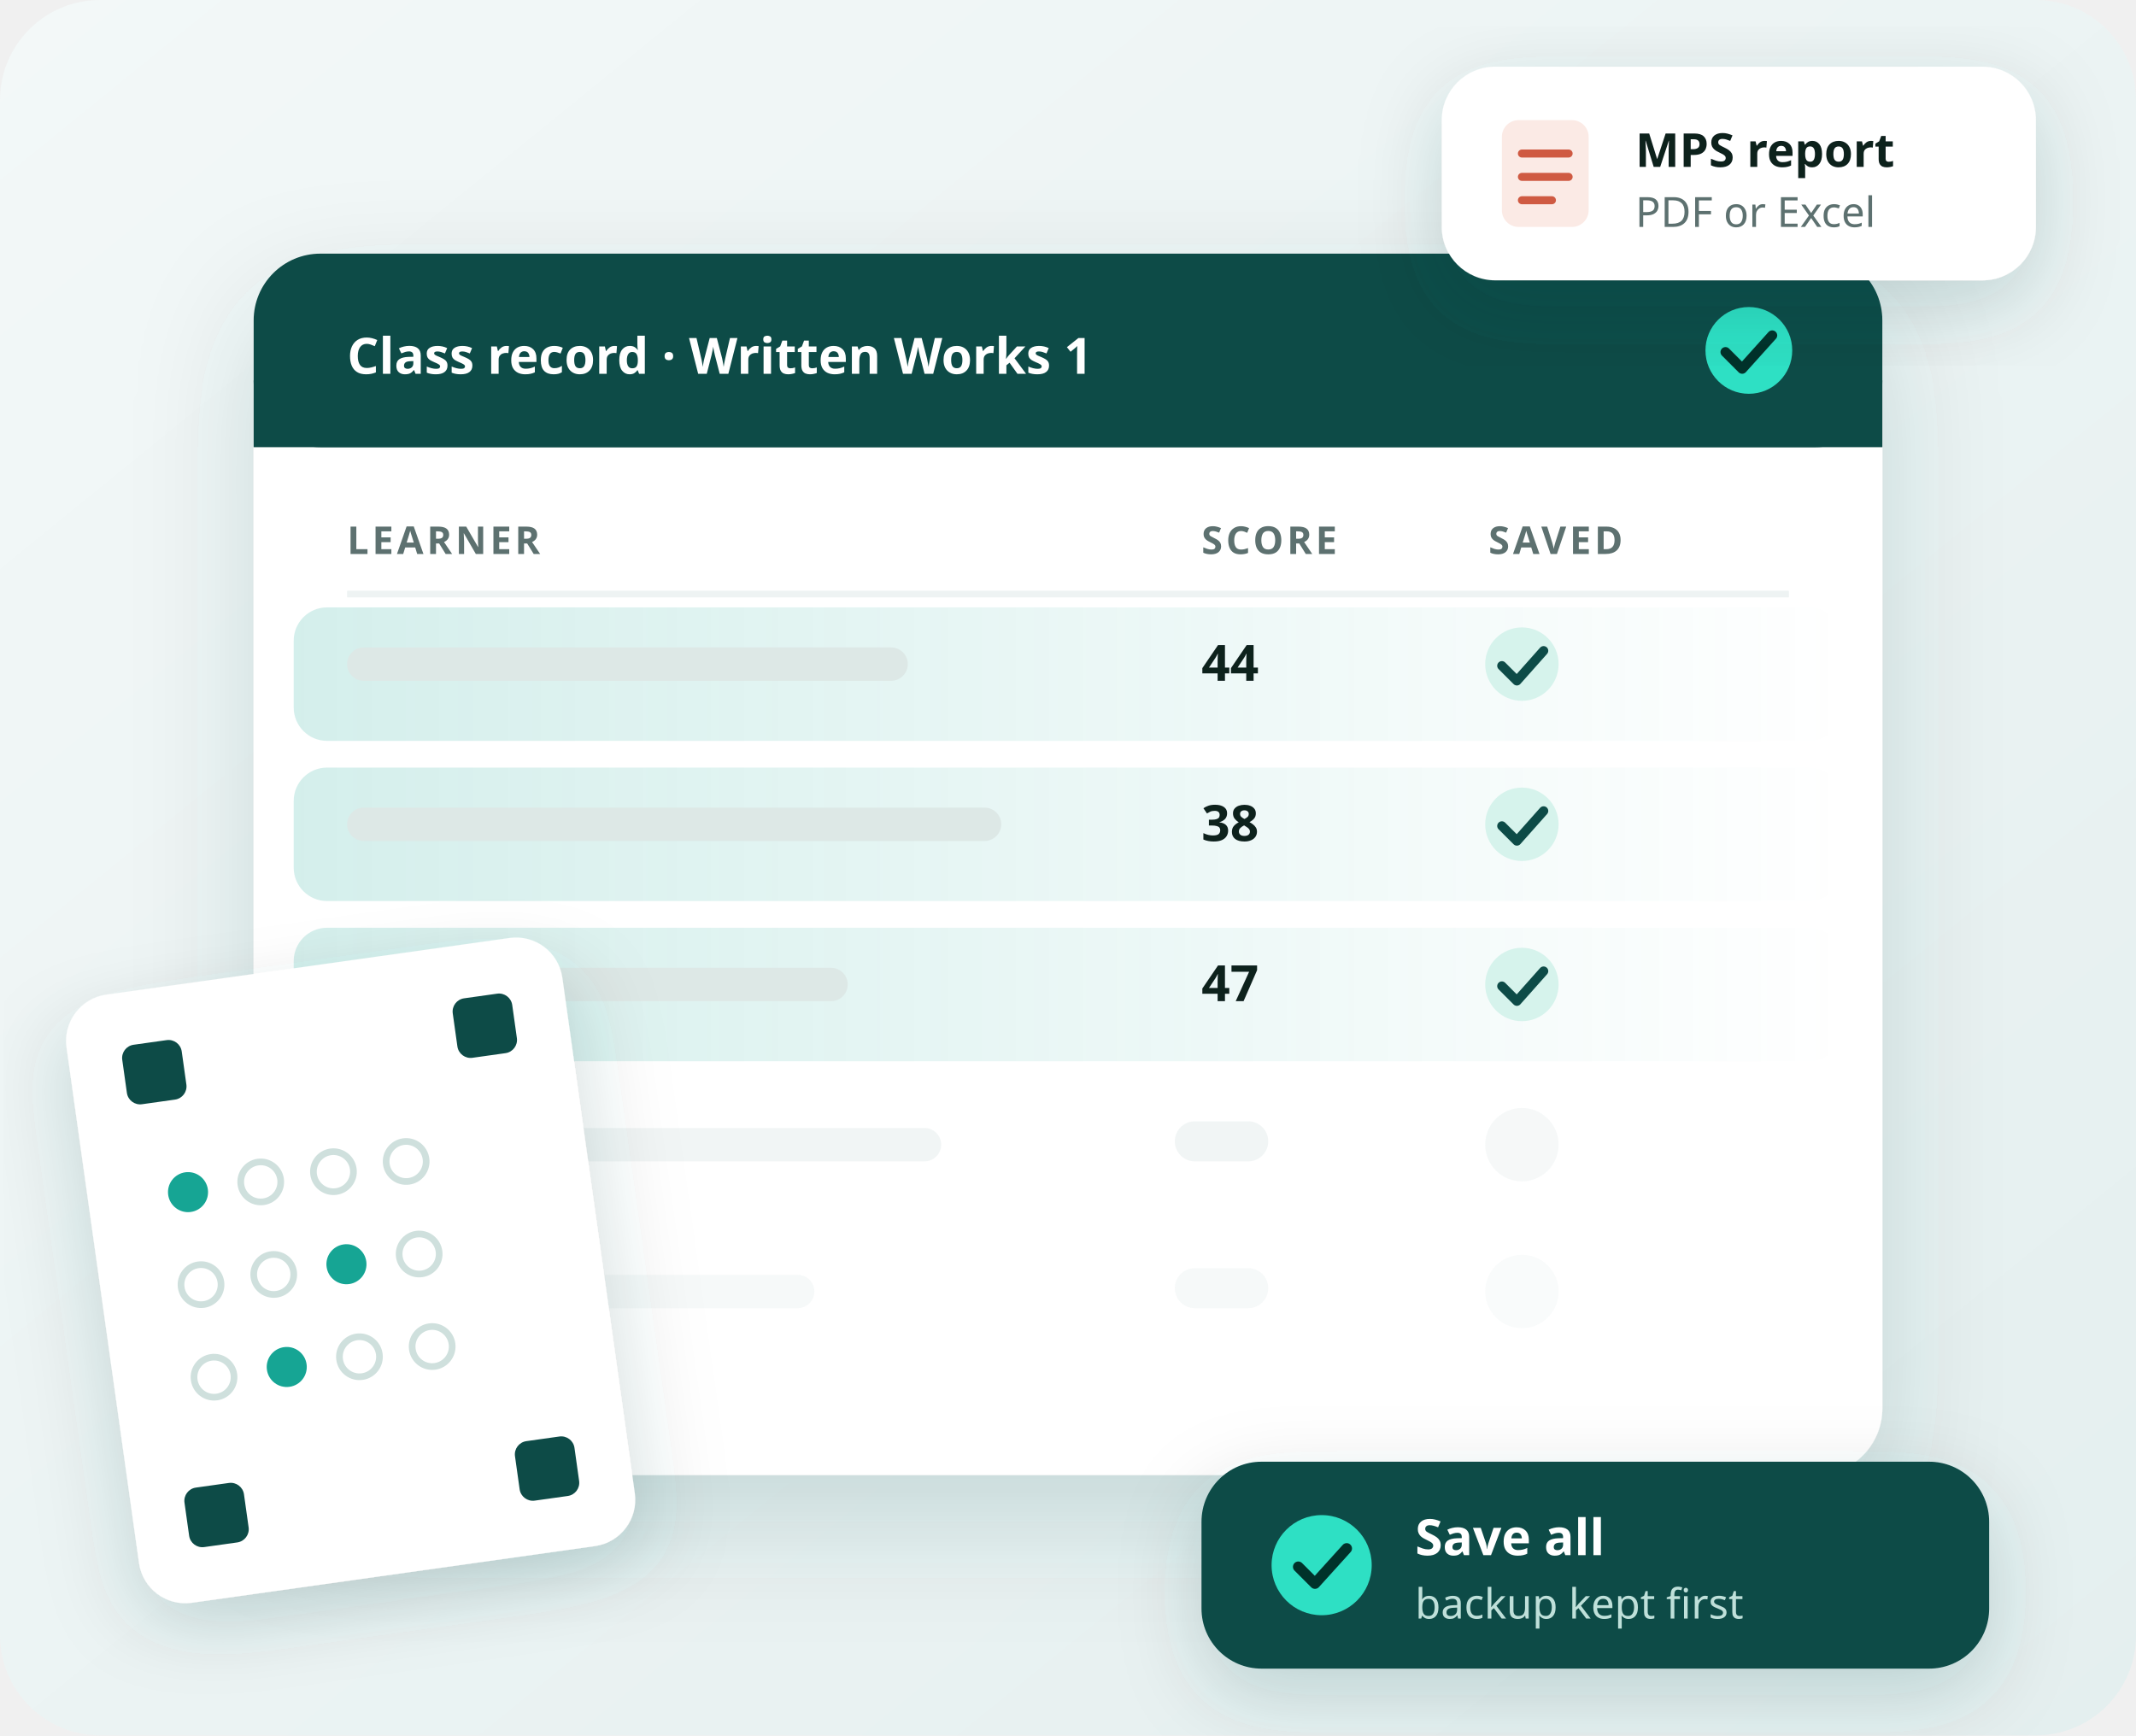
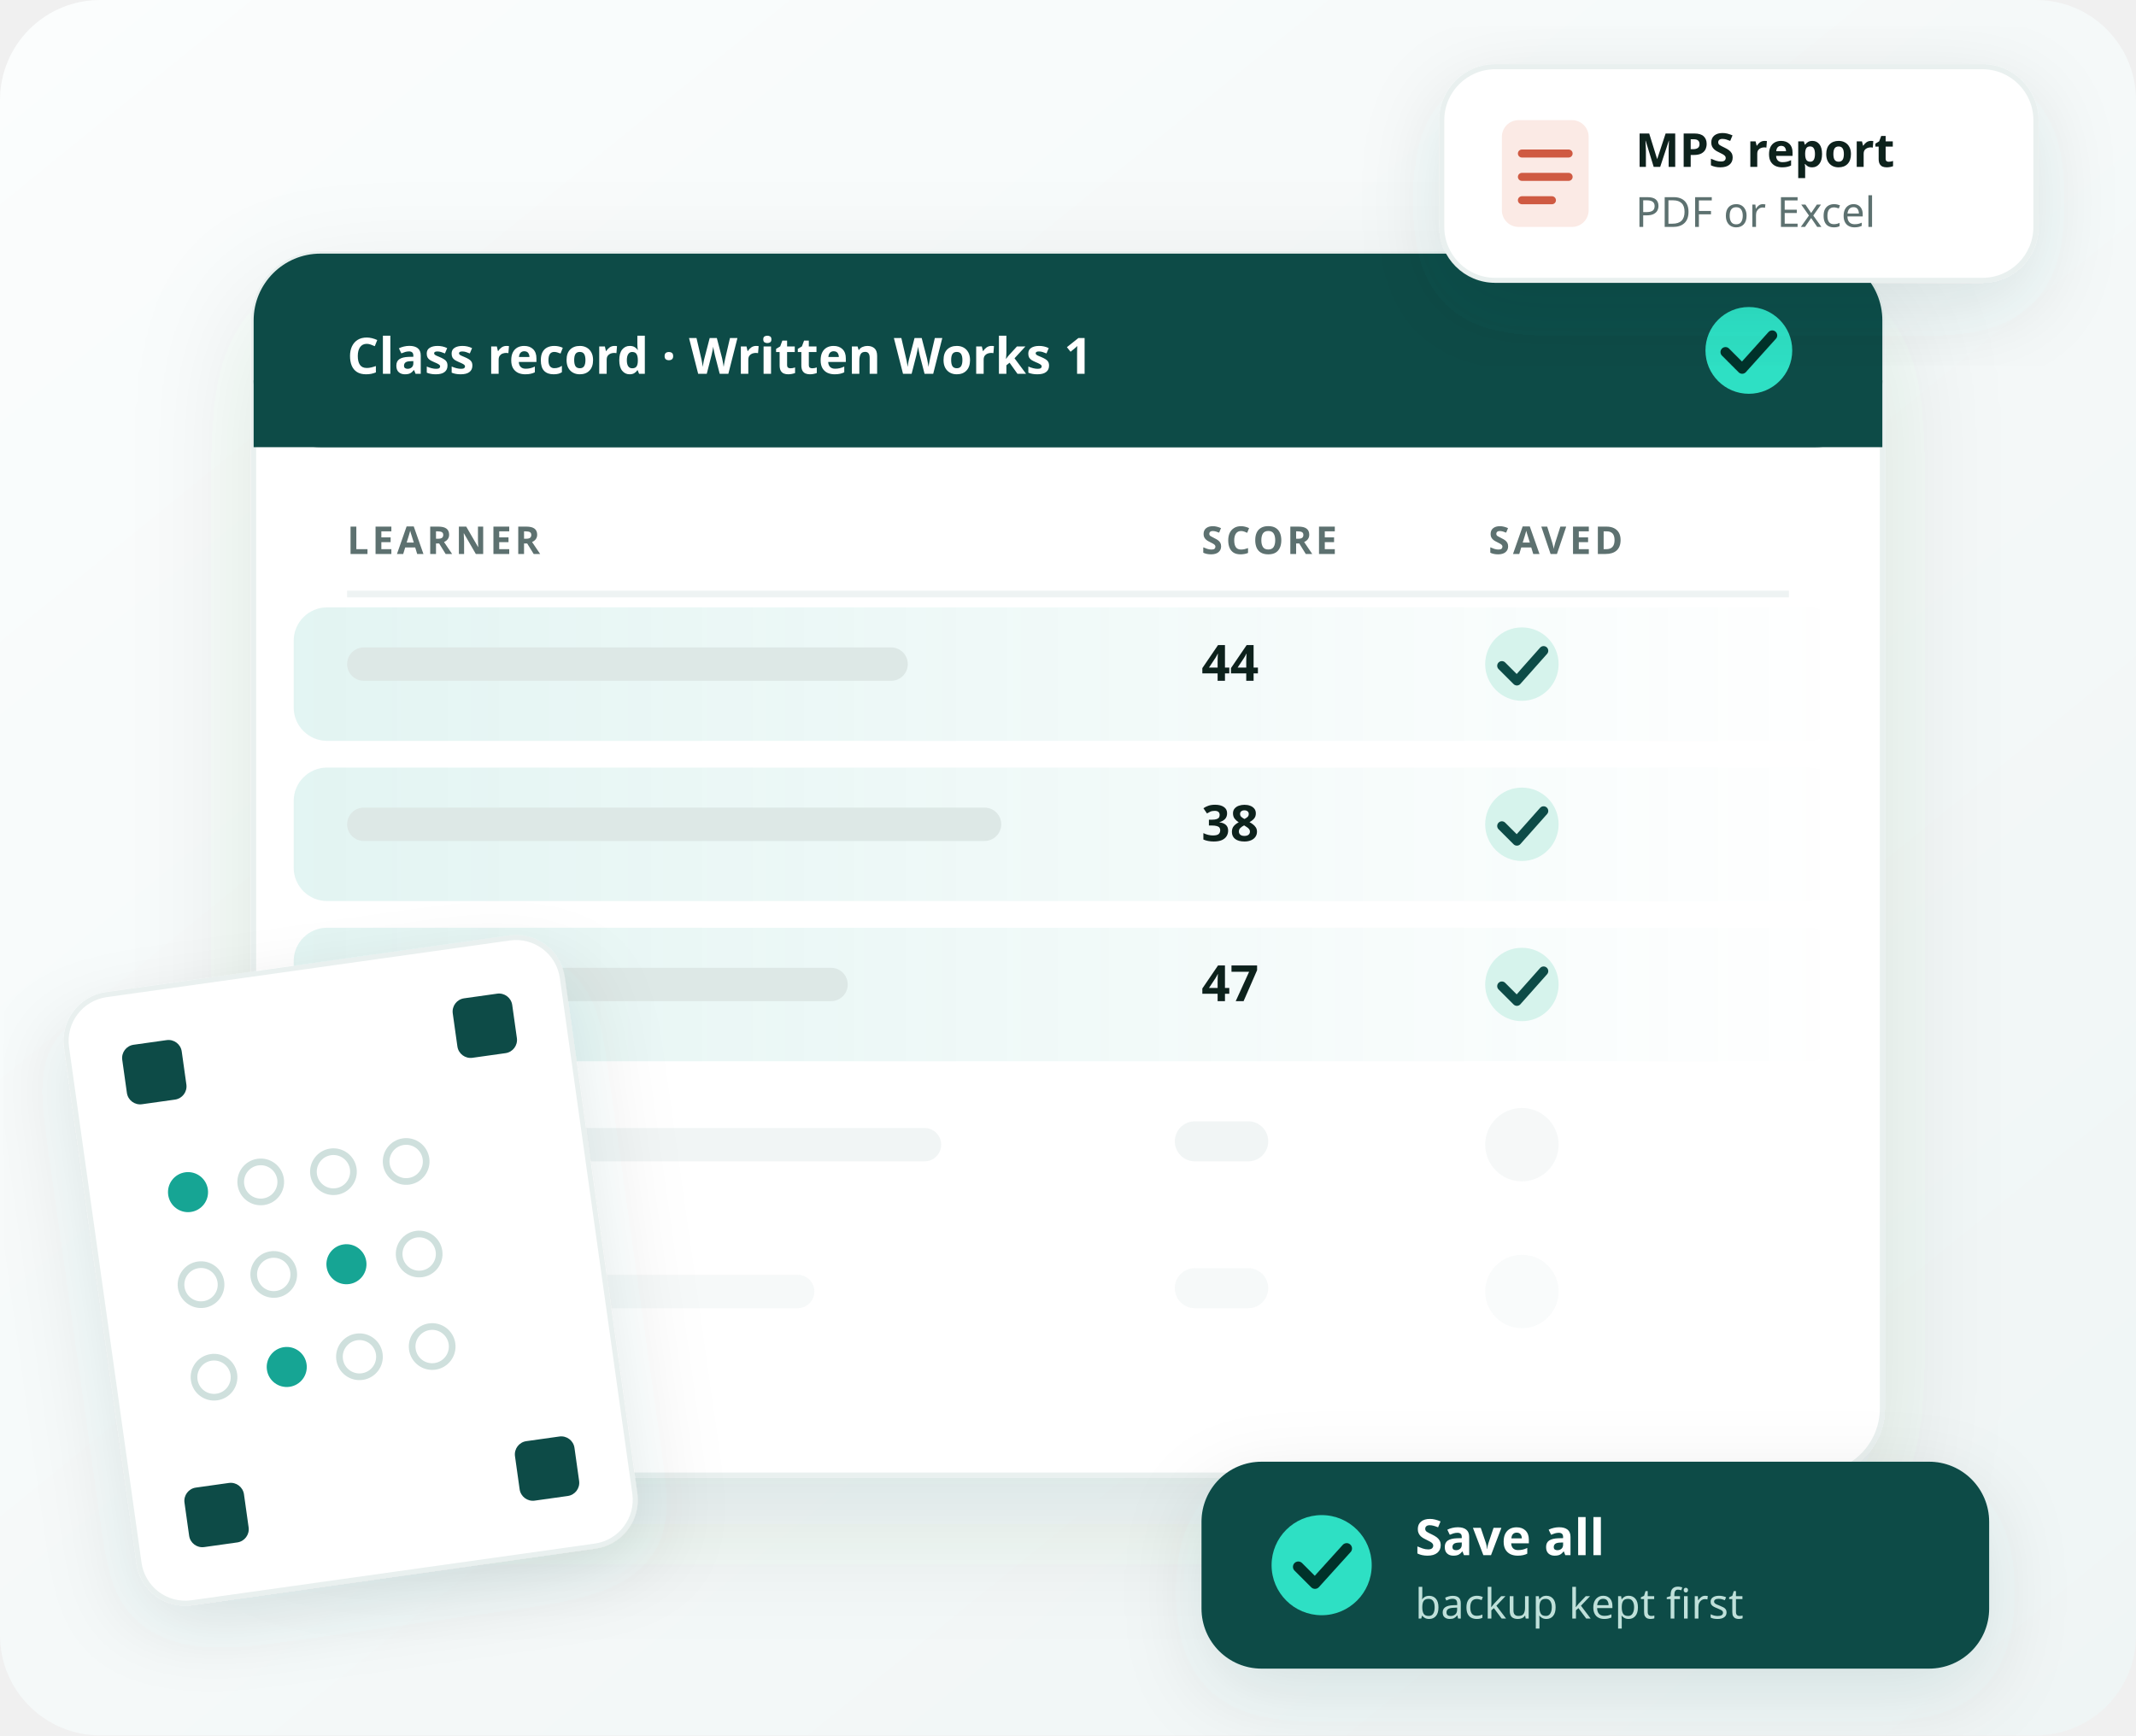
<svg xmlns="http://www.w3.org/2000/svg" viewBox="0 0 640 520" width="640" height="520" role="img" aria-label="Scores moving from the photographed papers into a DepEd class record, with a backup kept">
  <defs>
    <linearGradient id="panel2" x1="0" y1="0" x2="1" y2="1">
-       <stop offset="0" stop-color="#f3f8f8" />
-       <stop offset="1" stop-color="#e4efef" />
+       <stop offset="0" stop-color="#fbfdfd" />
+       <stop offset="1" stop-color="#eff5f5" />
    </linearGradient>
    <linearGradient id="row" x1="0" y1="0" x2="1" y2="0">
-       <stop offset="0" stop-color="#12a594" stop-opacity=".18" />
+       <stop offset="0" stop-color="#12a594" stop-opacity=".12" />
      <stop offset="1" stop-color="#12a594" stop-opacity="0" />
    </linearGradient>
    <filter id="s1" x="-30%" y="-30%" width="160%" height="160%">
-       <feDropShadow dx="0" dy="14" stdDeviation="18" flood-color="#0f4b47" flood-opacity=".16" />
+       <feDropShadow dx="0" dy="14" stdDeviation="18" flood-color="#0f4b47" flood-opacity=".11" />
    </filter>
    <filter id="s2" x="-40%" y="-40%" width="180%" height="180%">
-       <feDropShadow dx="0" dy="8" stdDeviation="12" flood-color="#0f4b47" flood-opacity=".18" />
+       <feDropShadow dx="0" dy="8" stdDeviation="12" flood-color="#0f4b47" flood-opacity=".12" />
    </filter>
  </defs>
  <rect width="640" height="520" rx="30" fill="url(#panel2)" />
  <g filter="url(#s1)">
-     <rect x="76" y="76" width="488" height="366" rx="20" fill="#ffffff" />
+     <rect x="76" y="76" width="488" height="366" rx="20" fill="#ffffff" stroke="#e9f0ef" stroke-width="1.5" />
    <rect x="76" y="76" width="488" height="58" rx="20" fill="#0f4b47" />
    <rect x="76" y="114" width="488" height="20" fill="#0f4b47" />
    <text x="104" y="112" font-family="Segoe UI,system-ui,sans-serif" font-size="15" font-weight="800" fill="#ffffff">
      Class record · Written Works 1</text>
    <circle cx="524" cy="105" r="13" fill="#2fe0c4" />
    <path d="M517 105.5l5 5 9-10" fill="none" stroke="#06302c" stroke-width="3" stroke-linecap="round" stroke-linejoin="round" />
    <g font-family="Segoe UI,system-ui,sans-serif" font-size="11.5" font-weight="800" fill="#5d716f" letter-spacing="1">
      <text x="104" y="166">LEARNER</text>
      <text x="360" y="166">SCORE</text>
      <text x="446" y="166">SAVED</text>
    </g>
    <path d="M104 178h432" stroke="#eef3f3" stroke-width="2" />
    <g>
      <g transform="translate(104 196)">
        <rect x="-16" y="-14" width="464" height="40" rx="10" fill="url(#row)" />
        <rect x="0" y="-2" width="168" height="10" rx="5" fill="#dde8e6" />
        <text x="256" y="8" font-family="Segoe UI,system-ui,sans-serif" font-size="15" font-weight="800" fill="#10201f">44</text>
        <circle cx="352" cy="3" r="11" fill="#d6f3ec" />
        <path d="M346 3.5l4.5 4.5 8-9" fill="none" stroke="#0f4b47" stroke-width="2.8" stroke-linecap="round" stroke-linejoin="round" />
      </g>
      <g transform="translate(104 244)">
        <rect x="-16" y="-14" width="464" height="40" rx="10" fill="url(#row)" />
        <rect x="0" y="-2" width="196" height="10" rx="5" fill="#dde8e6" />
        <text x="256" y="8" font-family="Segoe UI,system-ui,sans-serif" font-size="15" font-weight="800" fill="#10201f">38</text>
        <circle cx="352" cy="3" r="11" fill="#d6f3ec" />
        <path d="M346 3.5l4.5 4.5 8-9" fill="none" stroke="#0f4b47" stroke-width="2.8" stroke-linecap="round" stroke-linejoin="round" />
      </g>
      <g transform="translate(104 292)">
        <rect x="-16" y="-14" width="464" height="40" rx="10" fill="url(#row)" />
        <rect x="0" y="-2" width="150" height="10" rx="5" fill="#dde8e6" />
        <text x="256" y="8" font-family="Segoe UI,system-ui,sans-serif" font-size="15" font-weight="800" fill="#10201f">47</text>
        <circle cx="352" cy="3" r="11" fill="#d6f3ec" />
        <path d="M346 3.5l4.5 4.5 8-9" fill="none" stroke="#0f4b47" stroke-width="2.8" stroke-linecap="round" stroke-linejoin="round" />
      </g>
      <g transform="translate(104 340)" opacity=".55">
        <rect x="0" y="-2" width="178" height="10" rx="5" fill="#e6eded" />
        <rect x="248" y="-4" width="28" height="12" rx="6" fill="#e6eded" />
        <circle cx="352" cy="3" r="11" fill="#eef3f3" />
      </g>
      <g transform="translate(104 384)" opacity=".35">
        <rect x="0" y="-2" width="140" height="10" rx="5" fill="#e6eded" />
        <rect x="248" y="-4" width="28" height="12" rx="6" fill="#e6eded" />
        <circle cx="352" cy="3" r="11" fill="#eef3f3" />
      </g>
    </g>
  </g>
  <g filter="url(#s2)" transform="translate(18 300) rotate(-8)">
-     <rect width="150" height="184" rx="14" fill="#ffffff" />
+     <rect width="150" height="184" rx="14" fill="#ffffff" stroke="#e9f0ef" stroke-width="1.5" />
    <rect x="16" y="16" width="18" height="18" rx="4" fill="#0f4b47" />
    <rect x="116" y="16" width="18" height="18" rx="4" fill="#0f4b47" />
    <rect x="16" y="150" width="18" height="18" rx="4" fill="#0f4b47" />
    <rect x="116" y="150" width="18" height="18" rx="4" fill="#0f4b47" />
    <g transform="translate(30 62)">
      <circle cx="0" cy="0" r="6" fill="#12a594" />
      <circle cx="22" cy="0" r="6" fill="none" stroke="#cfe0dd" stroke-width="2" />
      <circle cx="44" cy="0" r="6" fill="none" stroke="#cfe0dd" stroke-width="2" />
      <circle cx="66" cy="0" r="6" fill="none" stroke="#cfe0dd" stroke-width="2" />
      <circle cx="0" cy="28" r="6" fill="none" stroke="#cfe0dd" stroke-width="2" />
      <circle cx="22" cy="28" r="6" fill="none" stroke="#cfe0dd" stroke-width="2" />
      <circle cx="44" cy="28" r="6" fill="#12a594" />
      <circle cx="66" cy="28" r="6" fill="none" stroke="#cfe0dd" stroke-width="2" />
      <circle cx="0" cy="56" r="6" fill="none" stroke="#cfe0dd" stroke-width="2" />
      <circle cx="22" cy="56" r="6" fill="#12a594" />
      <circle cx="44" cy="56" r="6" fill="none" stroke="#cfe0dd" stroke-width="2" />
      <circle cx="66" cy="56" r="6" fill="none" stroke="#cfe0dd" stroke-width="2" />
    </g>
  </g>
  <g filter="url(#s2)" transform="translate(360 438)">
    <rect width="236" height="62" rx="18" fill="#0f4b47" />
    <circle cx="36" cy="31" r="15" fill="#2fe0c4" />
    <path d="M29 31.5l5 5 9.5-10.5" fill="none" stroke="#06302c" stroke-width="3.2" stroke-linecap="round" stroke-linejoin="round" />
    <text x="64" y="28" font-family="Segoe UI,system-ui,sans-serif" font-size="15" font-weight="800" fill="#ffffff">Save all</text>
    <text x="64" y="47" font-family="Segoe UI,system-ui,sans-serif" font-size="12.5" fill="#bfe0da">backup kept first</text>
  </g>
  <g filter="url(#s2)" transform="translate(432 20)">
-     <rect width="178" height="64" rx="16" fill="#ffffff" />
+     <rect width="178" height="64" rx="16" fill="#ffffff" stroke="#e9f0ef" stroke-width="1.5" />
    <rect x="18" y="16" width="26" height="32" rx="5" fill="#fbeae5" />
    <path d="M24 26h14M24 33h14M24 40h9" stroke="#cf5a43" stroke-width="2.4" stroke-linecap="round" />
    <text x="58" y="30" font-family="Segoe UI,system-ui,sans-serif" font-size="14" font-weight="800" fill="#10201f">MPS report</text>
    <text x="58" y="48" font-family="Segoe UI,system-ui,sans-serif" font-size="12.5" fill="#5d716f">PDF or Excel</text>
  </g>
</svg>
